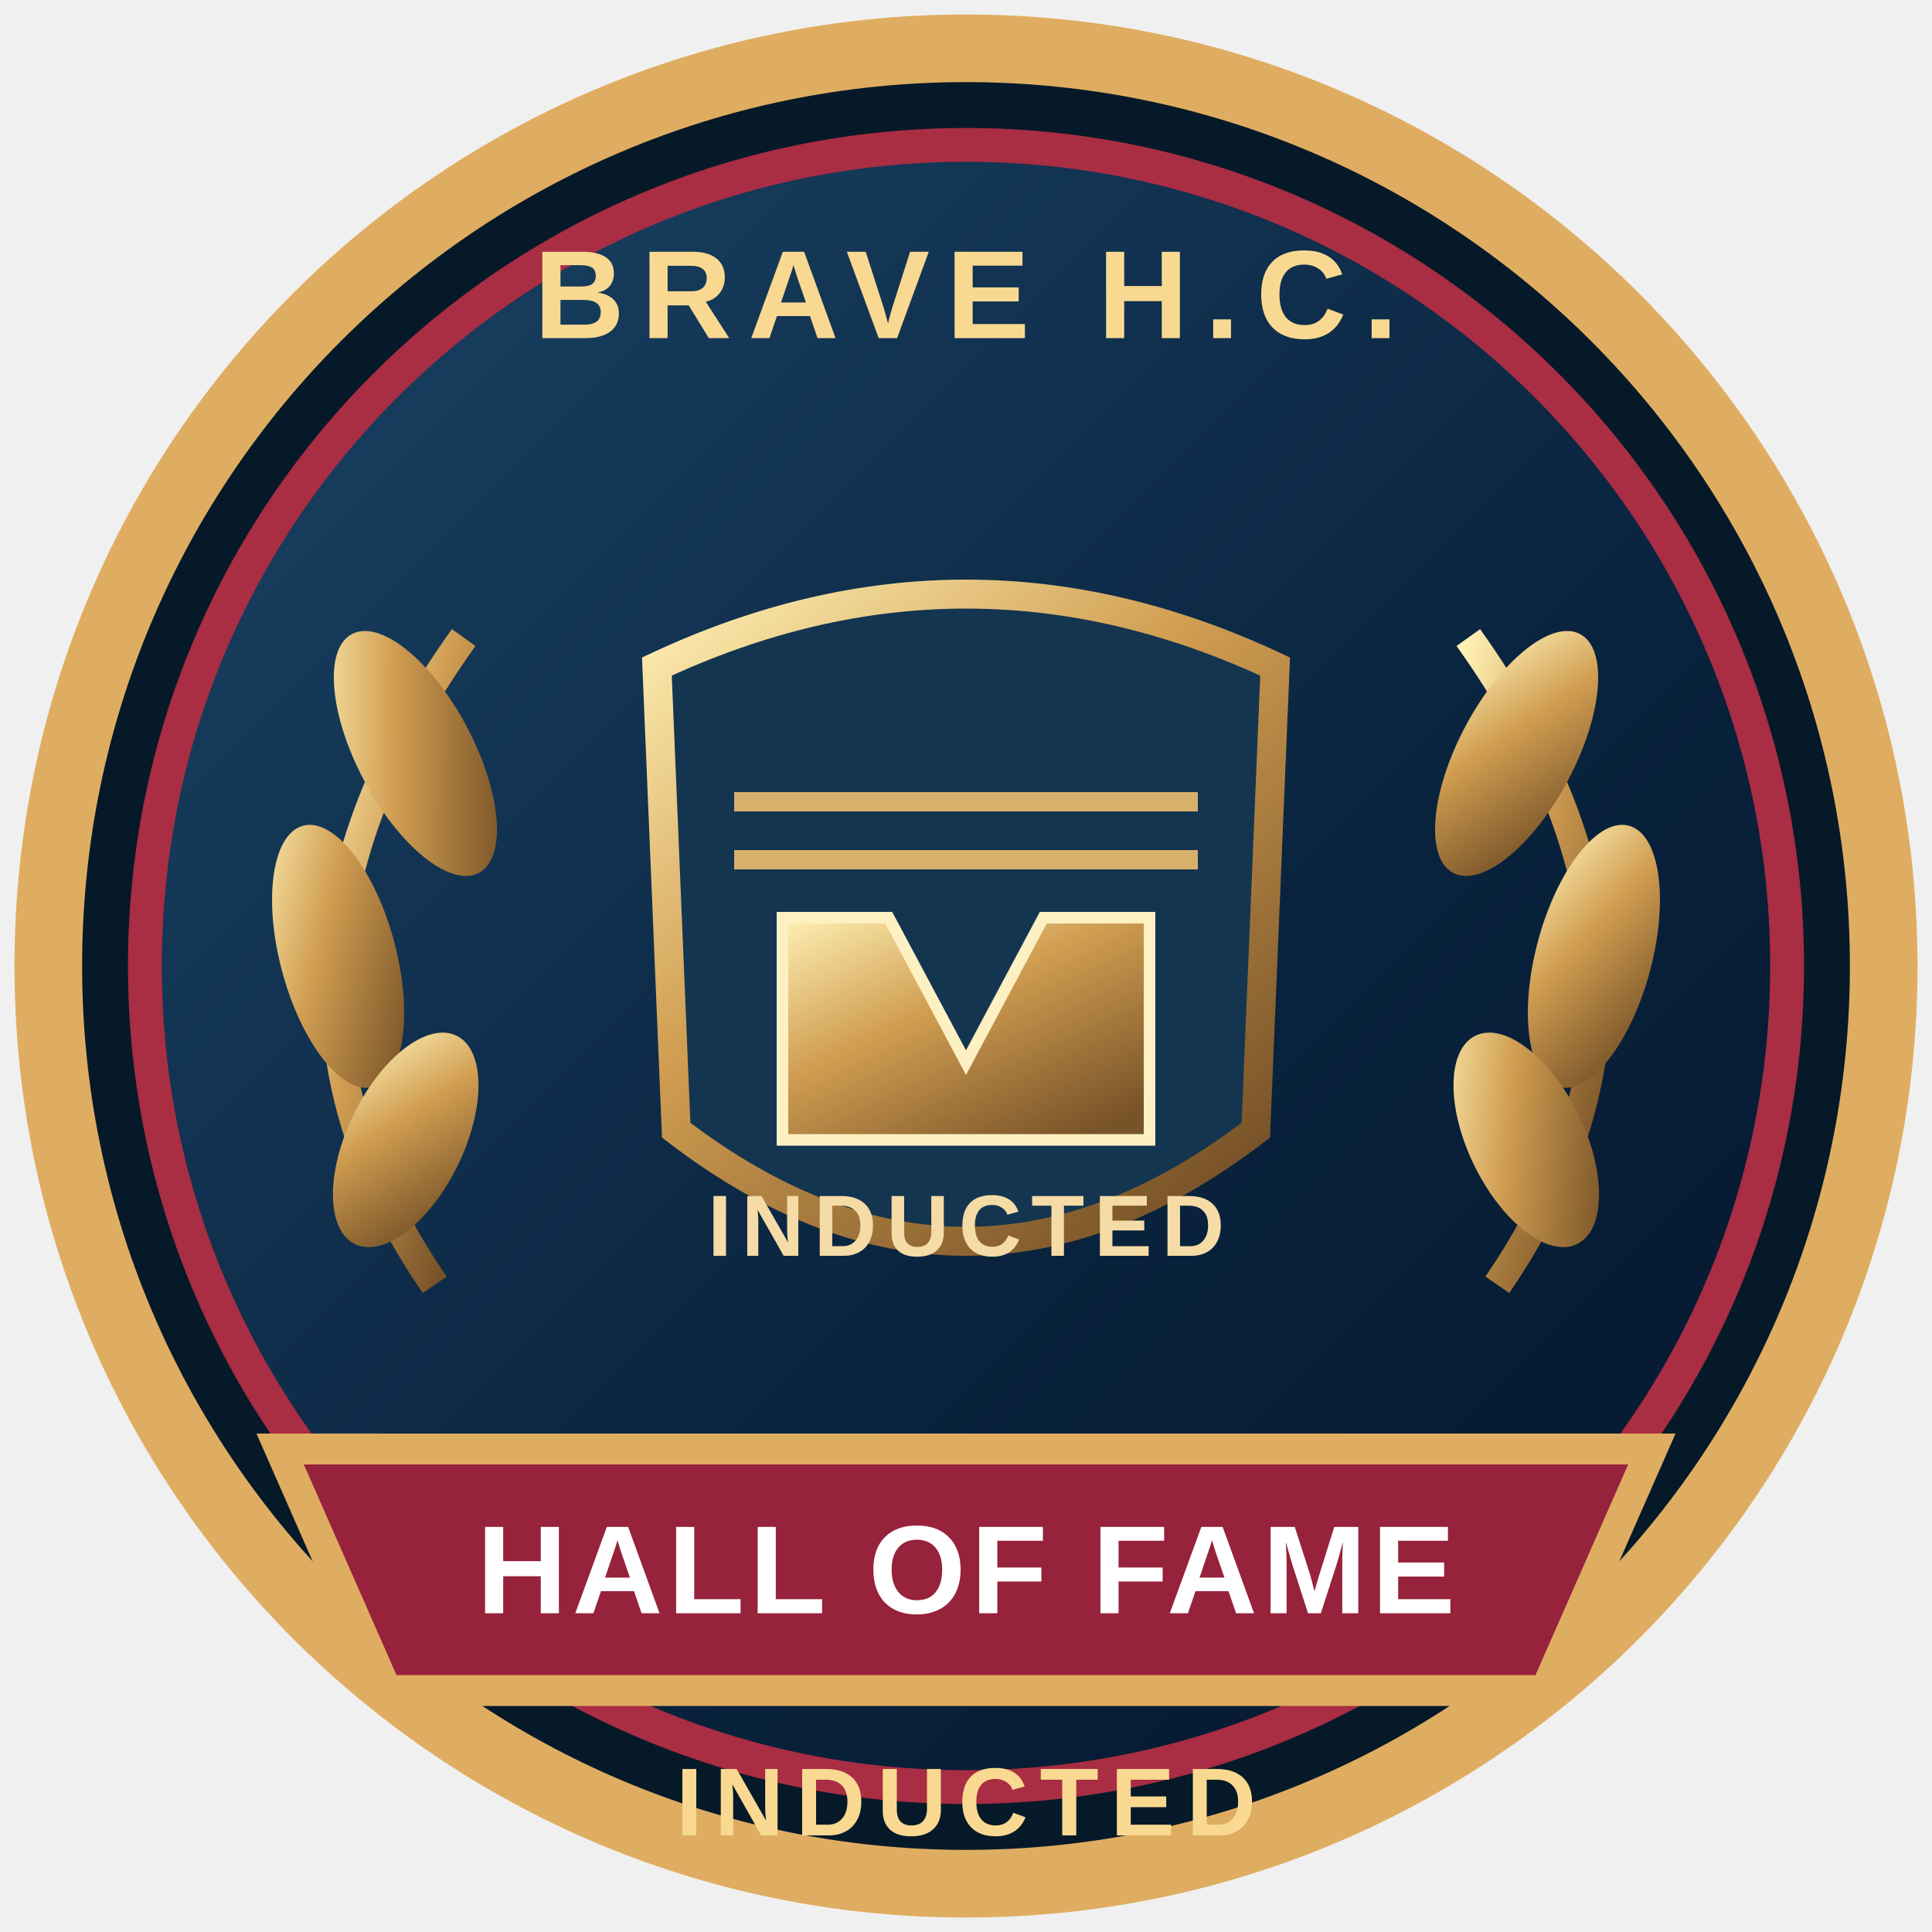
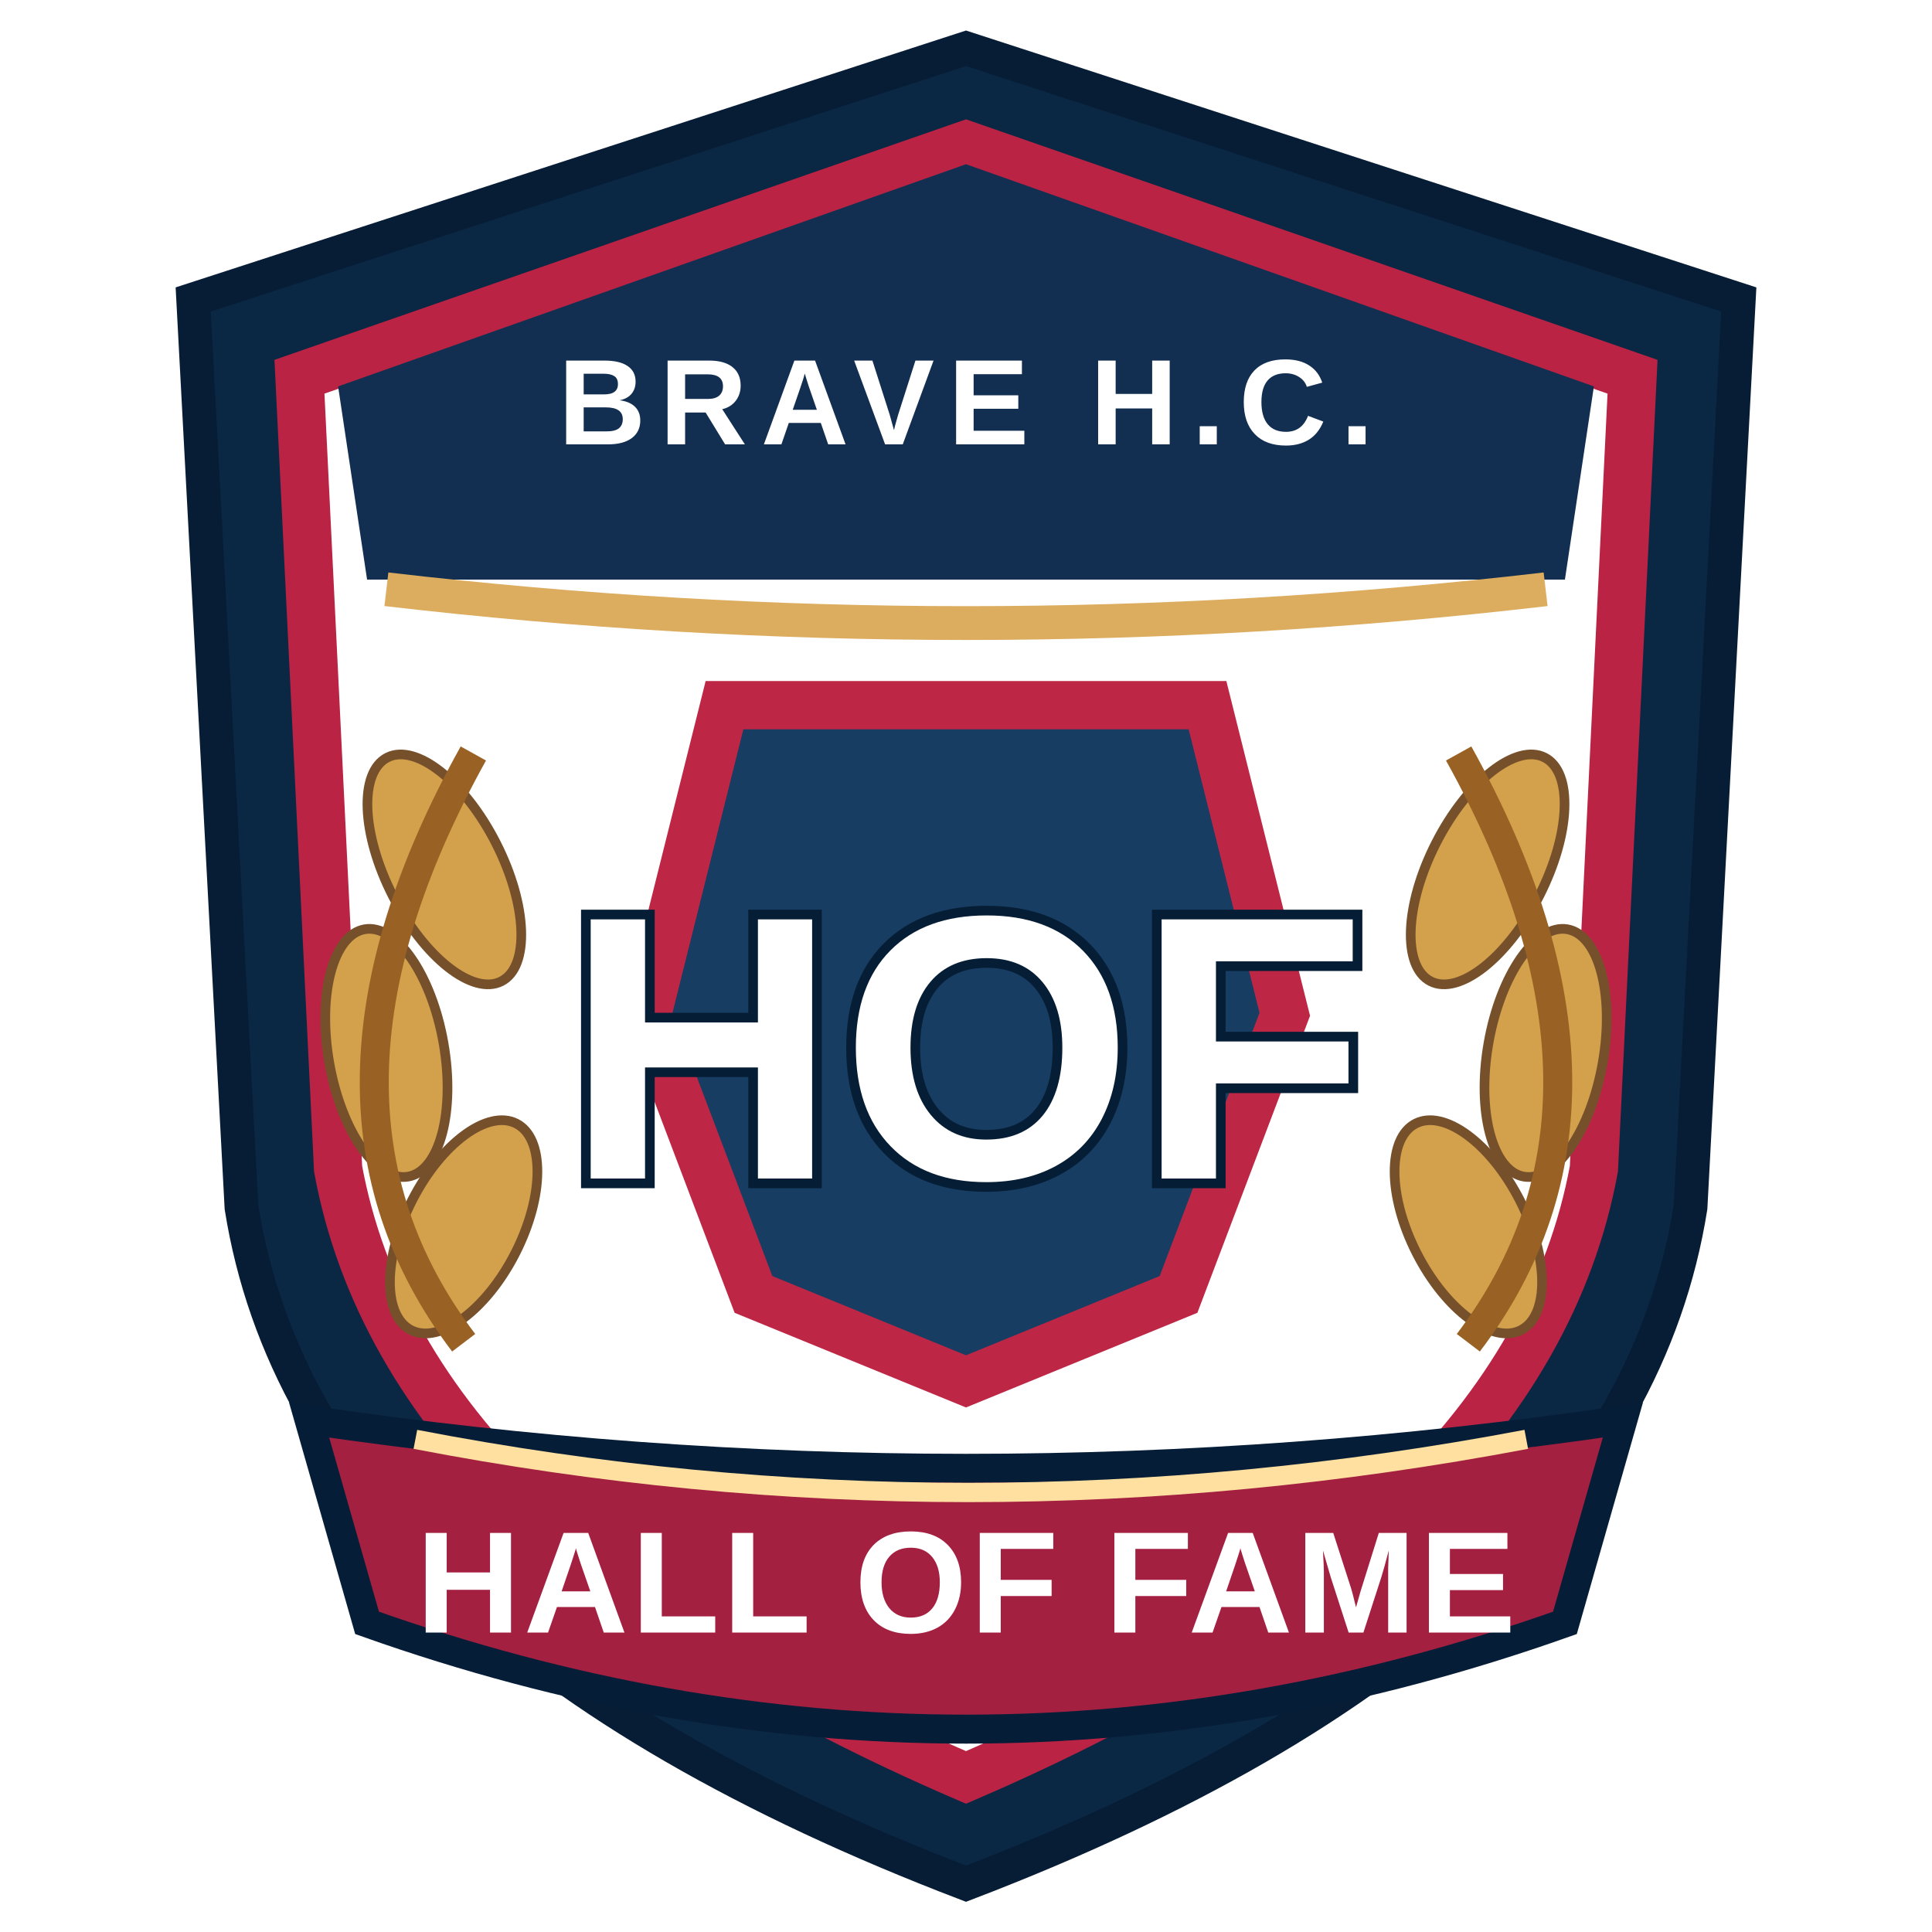
<svg xmlns="http://www.w3.org/2000/svg" viewBox="0 0 200 200" width="200" height="200">
  <defs>
-     <linearGradient id="navy" x1="0" y1="0" x2="1" y2="1">
-       <stop stop-color="#1b4466" />
-       <stop offset=".6" stop-color="#09233e" />
-       <stop offset="1" stop-color="#05152a" />
+     <linearGradient id="silver" x1="0" x2="1">
+       <stop stop-color="#637f99" />
+       <stop offset=".24" stop-color="#f8ffff" />
+       <stop offset=".53" stop-color="#9babbb" />
+       <stop offset=".77" stop-color="#fff" />
+       <stop offset="1" stop-color="#50677c" />
    </linearGradient>
-     <linearGradient id="gold" x1="0" x2=".8" y1="0" y2="1">
-       <stop stop-color="#fff1b5" />
-       <stop offset=".45" stop-color="#d09d51" />
-       <stop offset="1" stop-color="#785328" />
-     </linearGradient>
-     <linearGradient id="steel" x1="0" y1="0" x2="1" y2="0">
-       <stop stop-color="#6c8296" />
-       <stop offset=".35" stop-color="#f0f9ff" />
-       <stop offset=".65" stop-color="#a1b6c8" />
-       <stop offset="1" stop-color="#fff" />
+     <linearGradient id="gold" x1="0" x2="1">
+       <stop stop-color="#8a561f" />
+       <stop offset=".28" stop-color="#ffe4a2" />
+       <stop offset=".58" stop-color="#bd832d" />
+       <stop offset=".83" stop-color="#ffebae" />
+       <stop offset="1" stop-color="#805021" />
    </linearGradient>
  </defs>
-   <circle cx="100" cy="100" r="95" fill="#061929" stroke="#dfad61" stroke-width="7" />
-   <circle cx="100" cy="100" r="85" fill="url(#navy)" stroke="#a92d43" stroke-width="3.5" />
-   <text x="100" y="35" text-anchor="middle" font-family="Arial,sans-serif" font-size="13" font-weight="900" letter-spacing="1.7" fill="#f9d991">BRAVE H.C.</text>
-   <g fill="none" stroke="url(#gold)" stroke-width="3">
-     <path d="M45 133 Q23 101 48 66" />
-     <path d="M155 133 Q177 101 152 66" />
+   <rect width="200" height="200" fill="#ffffff" />
+   <path d="M100 5 L180 31 L175 125 Q168 169 100 195 Q32 169 25 125 L20 31 Z" fill="#0a2744" stroke="#071c35" stroke-width="3.5" />
+   <path d="M100 15 L169 39 L165 121 Q158 159 100 184 Q42 159 35 121 L31 39 Z" fill="#ffffff" stroke="#bb2344" stroke-width="5" />
+   <path d="M35 40 L100 17 L165 40 L162 60 L38 60 Z" fill="#122f51" />
+   <text x="100" y="46" font-family="Arial,sans-serif" font-size="12.6" font-weight="900" letter-spacing="1.4" text-anchor="middle" fill="#fff">BRAVE H.C.</text>
+   <path d="M40 61 Q100 68 160 61" stroke="#dcac5f" stroke-width="3.5" fill="none" />
+   <path d="M75 73 L125 73 L133 105 L122 134 L100 143 L78 134 L67 105 Z" fill="#173d63" stroke="#bd2745" stroke-width="5" />
+   <text x="100" y="122" text-anchor="middle" font-family="Arial,sans-serif" font-size="39" font-weight="900" fill="#fff" stroke="#061e35" stroke-width="2" paint-order="stroke" letter-spacing=".3">HOF</text>
+   <g fill="#d3a04c" stroke="#76502b" stroke-width="1">
+     <ellipse cx="46" cy="90" rx="6" ry="13" transform="rotate(-27 46 90)" />
+     <ellipse cx="40" cy="109" rx="6" ry="13" transform="rotate(-10 40 109)" />
+     <ellipse cx="48" cy="127" rx="6" ry="12" transform="rotate(27 48 127)" />
+     <ellipse cx="154" cy="90" rx="6" ry="13" transform="rotate(27 154 90)" />
+     <ellipse cx="160" cy="109" rx="6" ry="13" transform="rotate(10 160 109)" />
+     <ellipse cx="152" cy="127" rx="6" ry="12" transform="rotate(-27 152 127)" />
  </g>
-   <g fill="url(#gold)">
-     <ellipse cx="43" cy="78" rx="6" ry="14" transform="rotate(-28 43 78)" />
-     <ellipse cx="35" cy="99" rx="6" ry="14" transform="rotate(-15 35 99)" />
-     <ellipse cx="42" cy="118" rx="6" ry="12" transform="rotate(26 42 118)" />
-     <ellipse cx="157" cy="78" rx="6" ry="14" transform="rotate(28 157 78)" />
-     <ellipse cx="165" cy="99" rx="6" ry="14" transform="rotate(15 165 99)" />
-     <ellipse cx="158" cy="118" rx="6" ry="12" transform="rotate(-26 158 118)" />
-   </g>
-   <path d="M68 69 Q100 54 132 69 L130 117 Q100 140 70 117 Z" fill="#143550" stroke="url(#gold)" stroke-width="3" />
-   <path d="M76 83 L124 83 M76 89 L124 89" stroke="#d7b06c" stroke-width="2" />
-   <path d="M81 95 L92 95 L100 110 L108 95 L119 95 L119 118 L81 118 Z" fill="url(#gold)" stroke="#fdf0c2" stroke-width="1.2" />
-   <text x="100" y="130" font-family="Arial" font-size="9" font-weight="900" letter-spacing="1" fill="#f5dba5" text-anchor="middle">INDUCTED</text>
-   <path d="M29 150 L171 150 L160 175 L40 175 Z" fill="#97223b" stroke="#dfad61" stroke-width="3.2" />
-   <text x="100" y="167" font-family="Arial,sans-serif" font-size="13" font-weight="900" letter-spacing=".5" text-anchor="middle" fill="#ffffff">HALL OF FAME</text>
-   <text x="100" y="190" font-family="Arial,sans-serif" font-size="10" font-weight="800" letter-spacing="1.2" text-anchor="middle" fill="#f9d991">INDUCTED</text>
+   <path d="M48 139 Q29 114 49 78 M152 139 Q171 114 151 78" stroke="#996123" stroke-width="3" fill="none" />
+   <path d="M32 147 Q100 157 168 147 L162 168 Q100 190 38 168 Z" fill="#a42040" stroke="#061d38" stroke-width="3" />
+   <path d="M43 149 Q100 160 158 149" fill="none" stroke="#ffe0a0" stroke-width="2" />
+   <text x="100" y="169" text-anchor="middle" font-family="Arial,sans-serif" font-size="15" font-weight="900" fill="#fff" stroke="none" stroke-width="0" paint-order="stroke" letter-spacing=".3">HALL OF FAME</text>
</svg>
